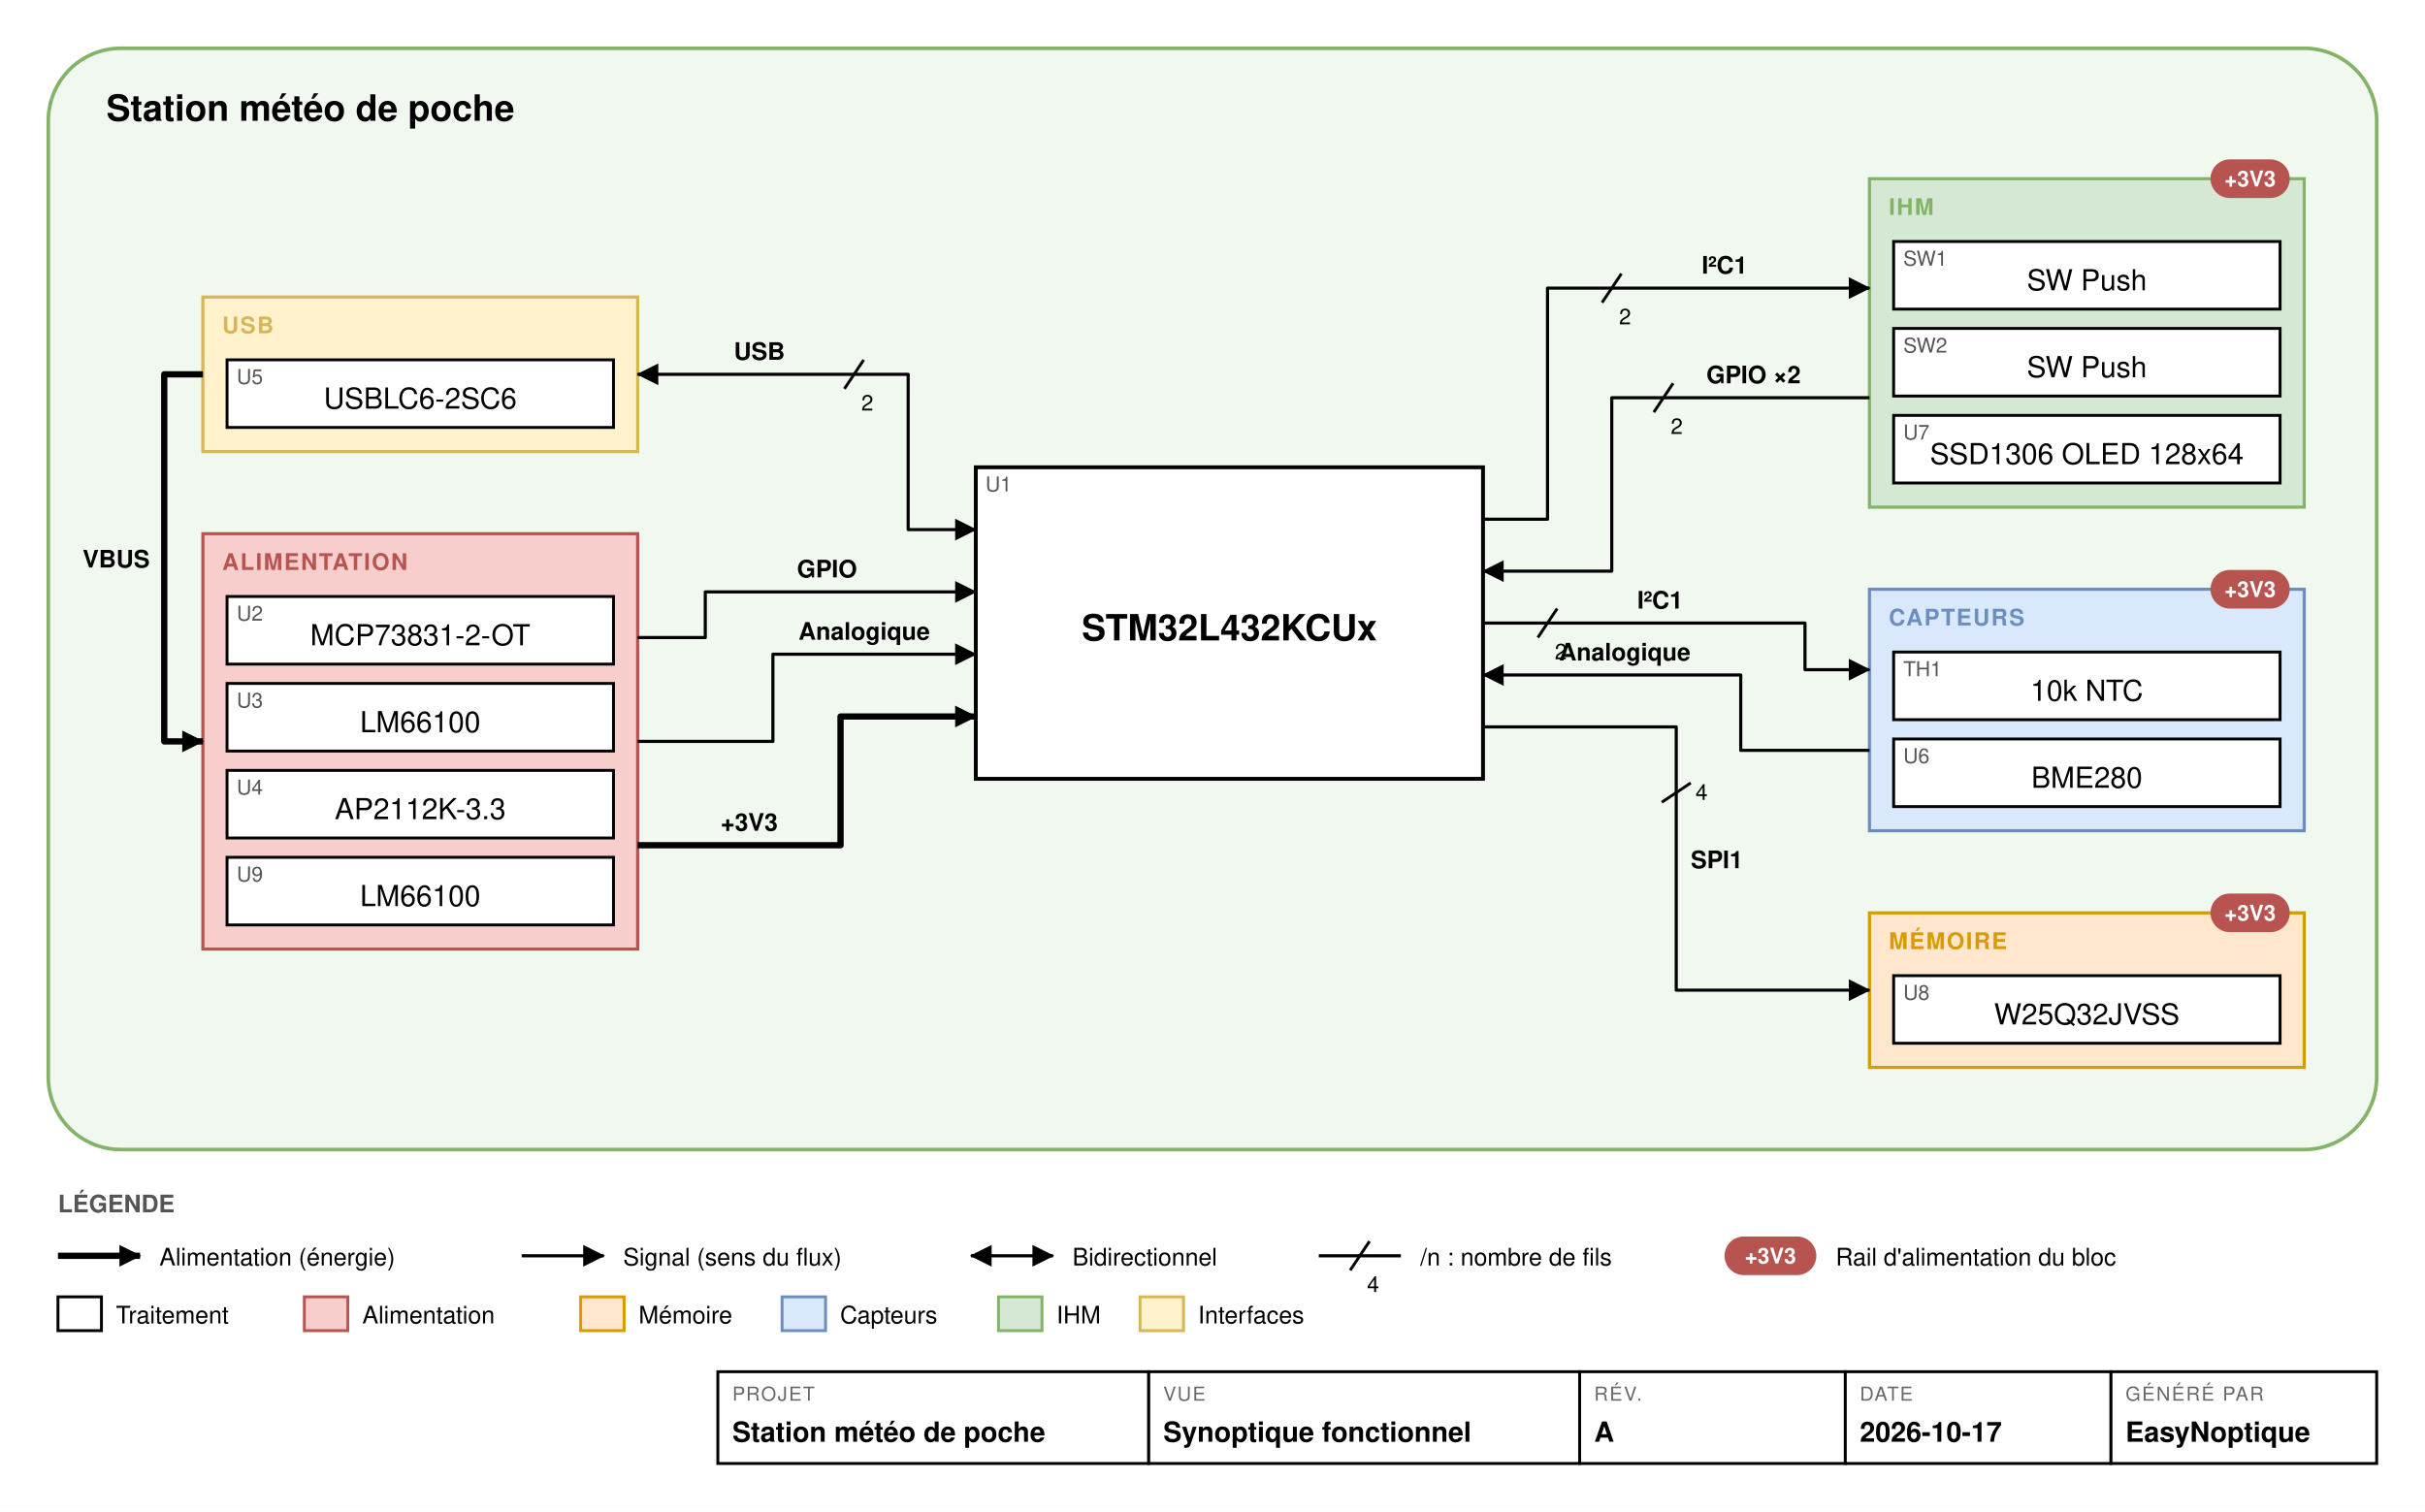
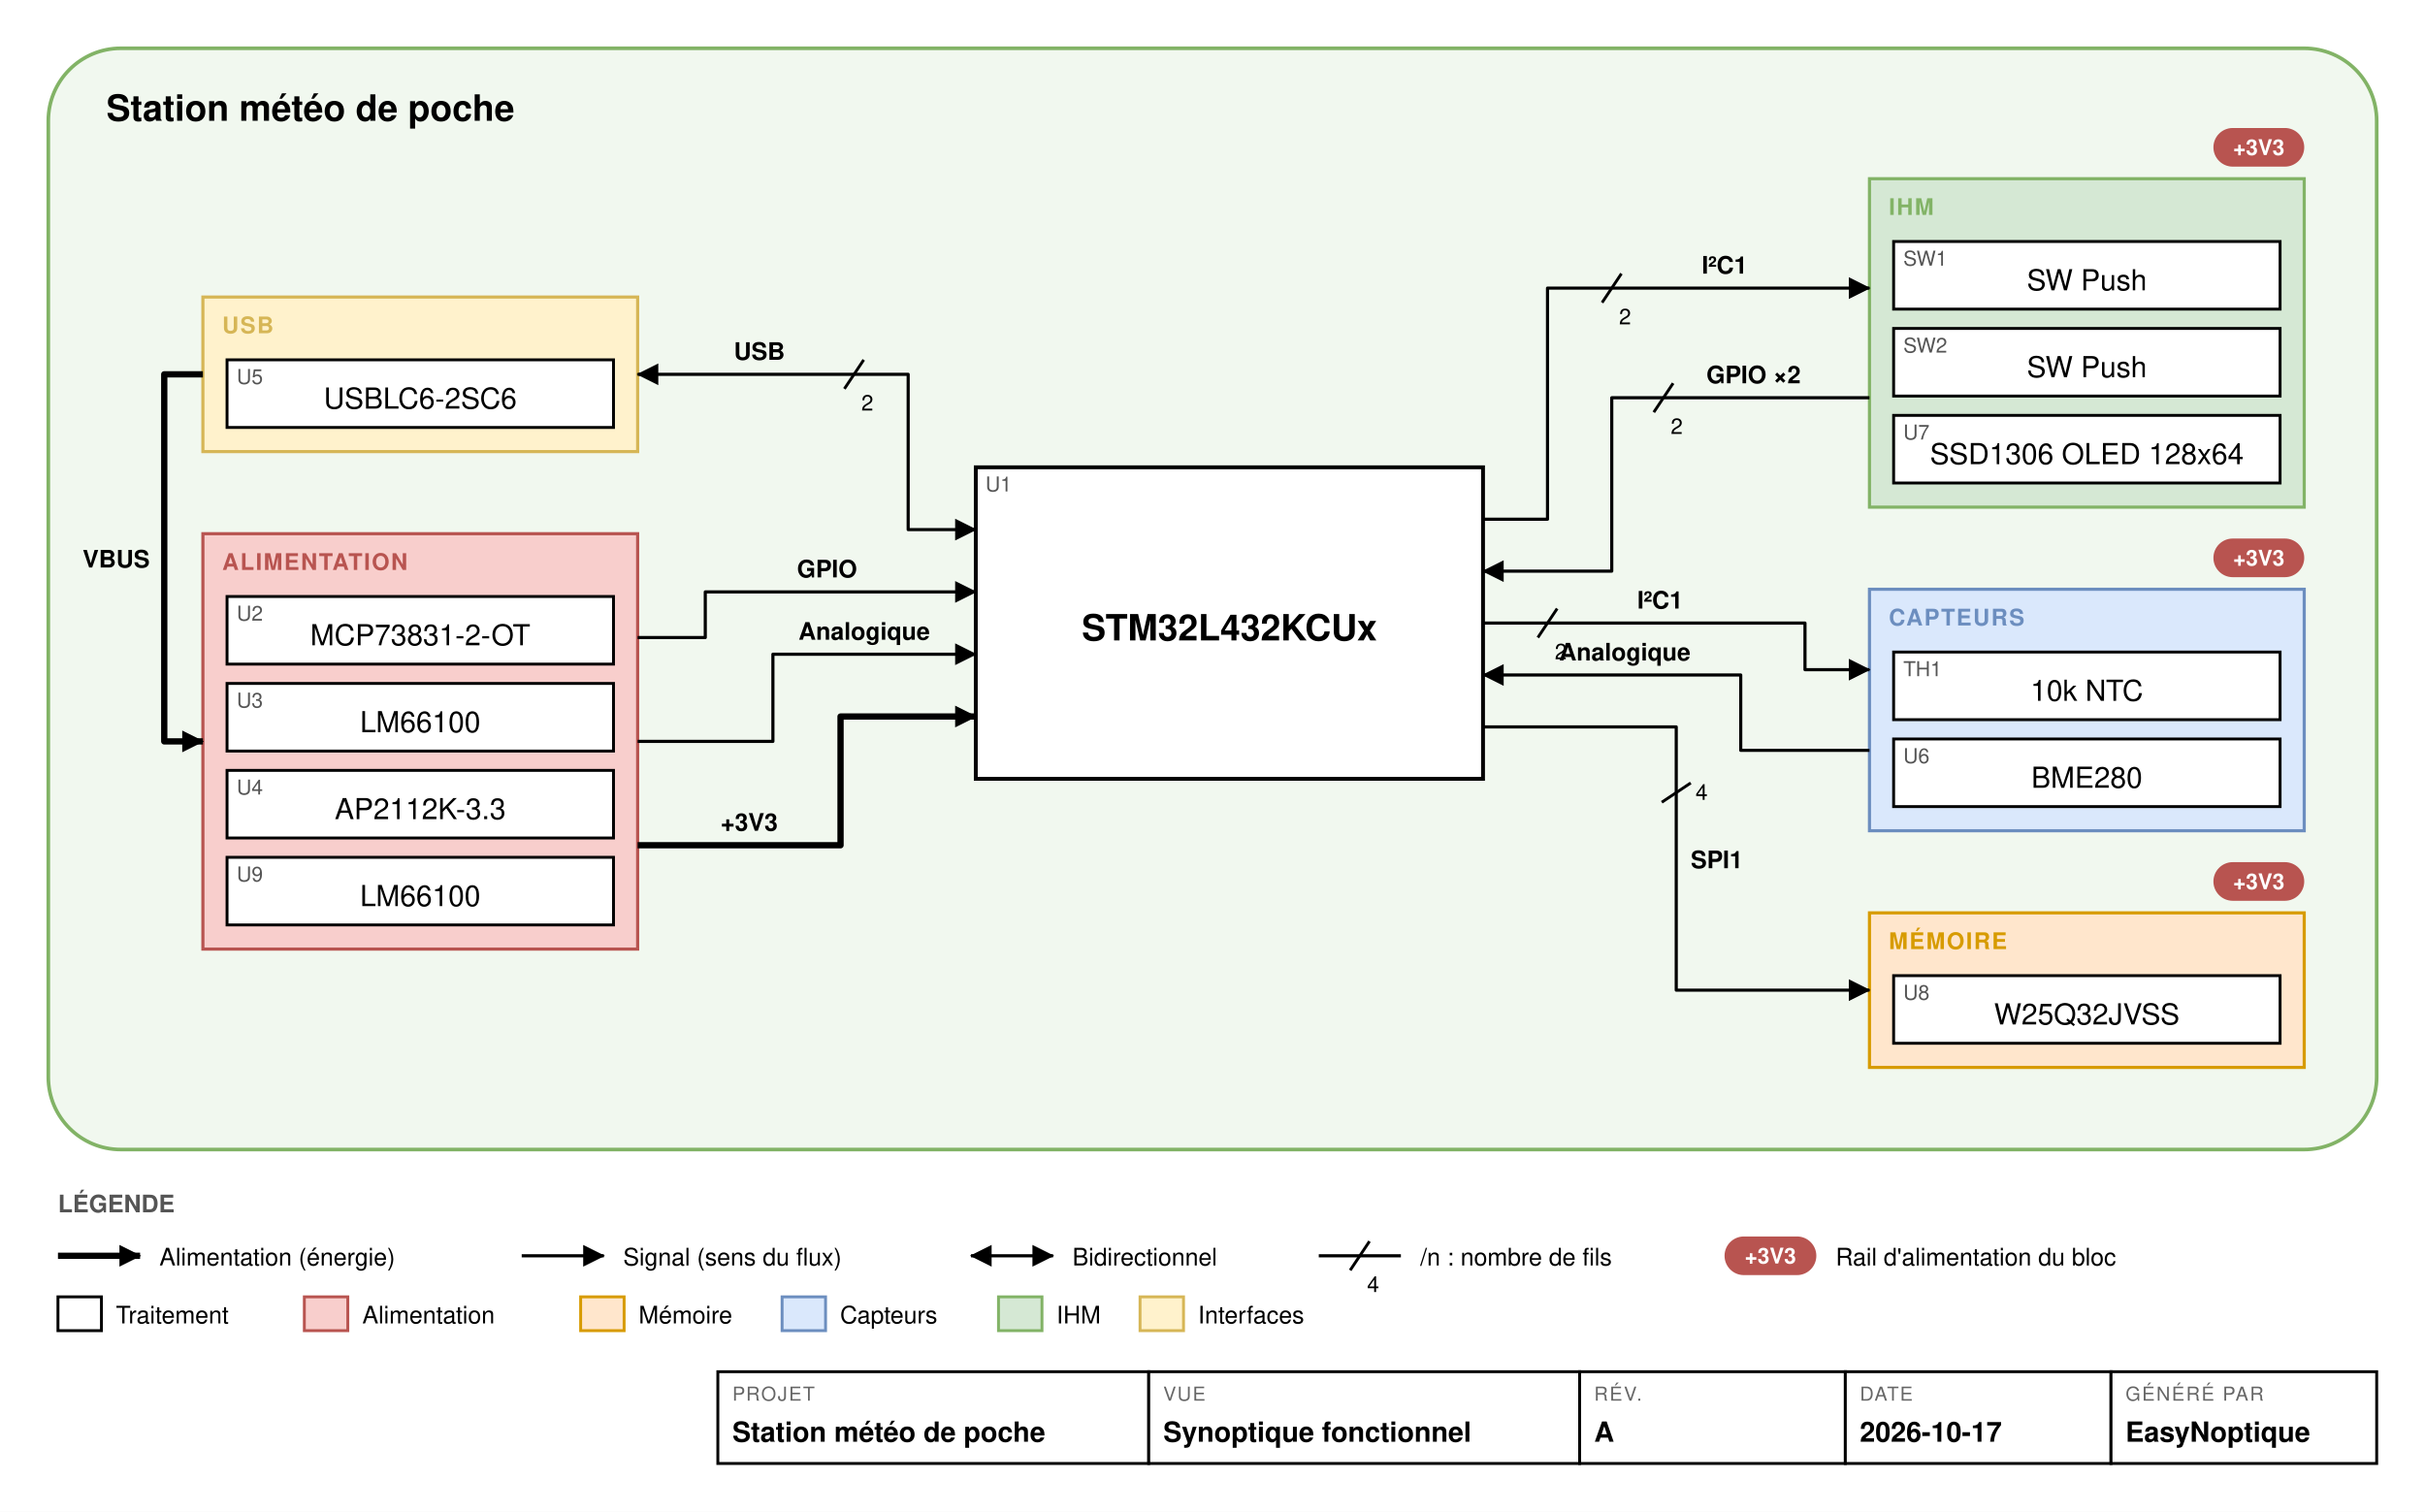
<svg xmlns="http://www.w3.org/2000/svg" viewBox="0 0 1004 626" width="1004" height="626" font-family="Helvetica, Arial, sans-serif" role="img" aria-label="Synoptique fonctionnel">
  <defs>
    <marker id="arrow-svg" viewBox="0 0 10 10" refX="9.5" refY="5" markerWidth="9" markerHeight="9" orient="auto-start-reverse" markerUnits="userSpaceOnUse">
      <path d="M0 0 L10 5 L0 10 z" fill="#000000" />
    </marker>
  </defs>
  <rect width="1004" height="626" fill="#ffffff" />
  <rect x="20" y="20" width="964" height="456" rx="30" fill="#f1f8ef" stroke="#82b366" stroke-width="1.5" />
  <g data-block="alim" class="blk">
    <rect x="84" y="221" width="180" height="172" fill="#f8cecc" stroke="#b85450" stroke-width="1.3" />
    <text x="92" y="236" font-size="9.5" font-weight="bold" letter-spacing="0.6" fill="#b85450">ALIMENTATION</text>
  </g>
  <g data-block="capteurs" class="blk">
    <rect x="774" y="244" width="180" height="100" fill="#dae8fc" stroke="#6c8ebf" stroke-width="1.3" />
    <text x="782" y="259" font-size="9.5" font-weight="bold" letter-spacing="0.6" fill="#6c8ebf">CAPTEURS</text>
  </g>
  <g data-block="ihm" class="blk">
    <rect x="774" y="74" width="180" height="136" fill="#d5e8d4" stroke="#82b366" stroke-width="1.3" />
    <text x="782" y="89" font-size="9.5" font-weight="bold" letter-spacing="0.6" fill="#82b366">IHM</text>
  </g>
  <g data-block="memoire" class="blk">
    <rect x="774" y="378" width="180" height="64" fill="#ffe6cc" stroke="#d79b00" stroke-width="1.3" />
    <text x="782" y="393" font-size="9.5" font-weight="bold" letter-spacing="0.6" fill="#d79b00">MÉMOIRE</text>
  </g>
  <g data-block="usb" class="blk">
    <rect x="84" y="123" width="180" height="64" fill="#fff2cc" stroke="#d6b656" stroke-width="1.3" />
    <text x="92" y="138" font-size="9.5" font-weight="bold" letter-spacing="0.6" fill="#d6b656">USB</text>
  </g>
  <g class="edge k-gpio" data-kind="gpio">
    <path d="M404 245.1 L292 245.1 L292 264 L264 264" fill="none" stroke="#000000" stroke-width="1.3" stroke-linejoin="round" marker-start="url(#arrow-svg)" />
    <text x="342.4" y="239.1" text-anchor="middle" font-size="10" font-weight="bold" paint-order="stroke" stroke="#f1f8ef" stroke-width="3" stroke-linejoin="round">GPIO</text>
  </g>
  <g class="edge k-analog" data-kind="analog">
    <path d="M404 270.9 L320 270.9 L320 307 L264 307" fill="none" stroke="#000000" stroke-width="1.3" stroke-linejoin="round" marker-start="url(#arrow-svg)" />
    <text x="357.8" y="264.9" text-anchor="middle" font-size="10" font-weight="bold" paint-order="stroke" stroke="#f1f8ef" stroke-width="3" stroke-linejoin="round">Analogique</text>
  </g>
  <g class="edge k-power" data-kind="power">
    <path d="M264 350 L348 350 L348 296.7 L404 296.7" fill="none" stroke="#000000" stroke-width="2.6" stroke-linejoin="round" marker-end="url(#arrow-svg)" />
    <text x="310.2" y="344" text-anchor="middle" font-size="10" font-weight="bold" paint-order="stroke" stroke="#f1f8ef" stroke-width="3" stroke-linejoin="round">+3V3</text>
  </g>
  <g class="edge k-usb" data-kind="usb">
    <path d="M404 219.3 L376 219.3 L376 155 L264 155" fill="none" stroke="#000000" stroke-width="1.3" stroke-linejoin="round" marker-end="url(#arrow-svg)" marker-start="url(#arrow-svg)" />
    <line x1="349.6" y1="161" x2="357.6" y2="149" stroke="#000000" stroke-width="1.2" />
    <text x="356.6" y="170" font-size="9">2</text>
    <text x="314.4" y="149" text-anchor="middle" font-size="10" font-weight="bold" paint-order="stroke" stroke="#f1f8ef" stroke-width="3" stroke-linejoin="round">USB</text>
  </g>
  <g class="edge k-i2c" data-kind="i2c">
    <path d="M614 215 L640.7 215 L640.7 119.3 L774 119.3" fill="none" stroke="#000000" stroke-width="1.3" stroke-linejoin="round" marker-end="url(#arrow-svg)" />
    <line x1="663.3" y1="125.3" x2="671.3" y2="113.3" stroke="#000000" stroke-width="1.2" />
    <text x="670.3" y="134.3" font-size="9">2</text>
    <text x="714" y="113.3" text-anchor="middle" font-size="10" font-weight="bold" paint-order="stroke" stroke="#f1f8ef" stroke-width="3" stroke-linejoin="round">I²C1</text>
  </g>
  <g class="edge k-gpio" data-kind="gpio">
    <path d="M614 236.5 L667.3 236.5 L667.3 164.7 L774 164.7" fill="none" stroke="#000000" stroke-width="1.3" stroke-linejoin="round" marker-start="url(#arrow-svg)" />
    <line x1="684.7" y1="170.7" x2="692.7" y2="158.7" stroke="#000000" stroke-width="1.2" />
    <text x="691.7" y="179.7" font-size="9">2</text>
    <text x="726" y="158.7" text-anchor="middle" font-size="10" font-weight="bold" paint-order="stroke" stroke="#f1f8ef" stroke-width="3" stroke-linejoin="round">GPIO ×2</text>
  </g>
  <g class="edge k-spi" data-kind="spi">
    <path d="M614 301 L694 301 L694 410 L774 410" fill="none" stroke="#000000" stroke-width="1.3" stroke-linejoin="round" marker-end="url(#arrow-svg)" />
    <line x1="688" y1="332.2" x2="700" y2="324.2" stroke="#000000" stroke-width="1.2" />
    <text x="702" y="331.2" font-size="9">4</text>
    <text x="700" y="359.5" text-anchor="start" font-size="10" font-weight="bold" paint-order="stroke" stroke="#f1f8ef" stroke-width="3" stroke-linejoin="round">SPI1</text>
  </g>
  <g class="edge k-analog" data-kind="analog">
    <path d="M614 279.5 L720.7 279.5 L720.7 310.7 L774 310.7" fill="none" stroke="#000000" stroke-width="1.3" stroke-linejoin="round" marker-start="url(#arrow-svg)" />
    <text x="672.7" y="273.5" text-anchor="middle" font-size="10" font-weight="bold" paint-order="stroke" stroke="#f1f8ef" stroke-width="3" stroke-linejoin="round">Analogique</text>
  </g>
  <g class="edge k-i2c" data-kind="i2c">
    <path d="M614 258 L747.3 258 L747.3 277.3 L774 277.3" fill="none" stroke="#000000" stroke-width="1.3" stroke-linejoin="round" marker-end="url(#arrow-svg)" />
    <line x1="636.7" y1="264" x2="644.7" y2="252" stroke="#000000" stroke-width="1.2" />
    <text x="643.7" y="273" font-size="9">2</text>
    <text x="687.3" y="252" text-anchor="middle" font-size="10" font-weight="bold" paint-order="stroke" stroke="#f1f8ef" stroke-width="3" stroke-linejoin="round">I²C1</text>
  </g>
  <g class="edge k-power" data-kind="power">
    <path d="M84 155 L68 155 L68 307 L84 307" fill="none" stroke="#000000" stroke-width="2.6" stroke-linejoin="round" marker-end="url(#arrow-svg)" />
    <text x="62" y="235" text-anchor="end" font-size="10" font-weight="bold" paint-order="stroke" stroke="#f1f8ef" stroke-width="3" stroke-linejoin="round">VBUS</text>
  </g>
  <g class="edge k-legend" data-kind="legend">
    <path d="M24 520 L58 520" fill="none" stroke="#000000" stroke-width="2.6" stroke-linejoin="round" marker-end="url(#arrow-svg)" />
  </g>
  <g class="edge k-legend" data-kind="legend">
    <path d="M216 520 L250 520" fill="none" stroke="#000000" stroke-width="1.3" stroke-linejoin="round" marker-end="url(#arrow-svg)" />
  </g>
  <g class="edge k-legend" data-kind="legend">
    <path d="M402 520 L436 520" fill="none" stroke="#000000" stroke-width="1.3" stroke-linejoin="round" marker-end="url(#arrow-svg)" marker-start="url(#arrow-svg)" />
  </g>
  <g class="edge k-legend" data-kind="legend">
    <path d="M546 520 L580 520" fill="none" stroke="#000000" stroke-width="1.3" stroke-linejoin="round" />
    <line x1="559" y1="526" x2="567" y2="514" stroke="#000000" stroke-width="1.2" />
    <text x="566" y="535" font-size="9">4</text>
  </g>
  <g data-block="mcu" class="blk">
    <rect x="404" y="193.5" width="210" height="129" fill="#ffffff" stroke="#000000" stroke-width="1.6" />
    <text x="509" y="265.2" text-anchor="middle" font-size="15" font-weight="bold" fill="#000000">STM32L432KCUx</text>
    <text x="408" y="203.5" font-size="8.5" fill="#555555">U1</text>
  </g>
  <g data-block="alim" class="blk">
    <rect x="94" y="247" width="160" height="28" fill="#ffffff" stroke="#000000" stroke-width="1.2" />
    <text x="174" y="267.2" text-anchor="middle" font-size="12" font-weight="normal" fill="#000000">MCP73831-2-OT</text>
    <text x="98" y="257" font-size="8.5" fill="#555555">U2</text>
  </g>
  <g data-block="alim" class="blk">
    <rect x="94" y="283" width="160" height="28" fill="#ffffff" stroke="#000000" stroke-width="1.2" />
    <text x="174" y="303.2" text-anchor="middle" font-size="12" font-weight="normal" fill="#000000">LM66100</text>
    <text x="98" y="293" font-size="8.5" fill="#555555">U3</text>
  </g>
  <g data-block="alim" class="blk">
    <rect x="94" y="319" width="160" height="28" fill="#ffffff" stroke="#000000" stroke-width="1.2" />
    <text x="174" y="339.2" text-anchor="middle" font-size="12" font-weight="normal" fill="#000000">AP2112K-3.3</text>
    <text x="98" y="329" font-size="8.5" fill="#555555">U4</text>
  </g>
  <g data-block="alim" class="blk">
    <rect x="94" y="355" width="160" height="28" fill="#ffffff" stroke="#000000" stroke-width="1.2" />
    <text x="174" y="375.2" text-anchor="middle" font-size="12" font-weight="normal" fill="#000000">LM66100</text>
    <text x="98" y="365" font-size="8.5" fill="#555555">U9</text>
  </g>
  <g data-block="capteurs" class="blk">
    <rect x="784" y="270" width="160" height="28" fill="#ffffff" stroke="#000000" stroke-width="1.2" />
    <text x="864" y="290.2" text-anchor="middle" font-size="12" font-weight="normal" fill="#000000">10k NTC</text>
    <text x="788" y="280" font-size="8.5" fill="#555555">TH1</text>
  </g>
  <g data-block="capteurs" class="blk">
    <rect x="784" y="306" width="160" height="28" fill="#ffffff" stroke="#000000" stroke-width="1.2" />
    <text x="864" y="326.2" text-anchor="middle" font-size="12" font-weight="normal" fill="#000000">BME280</text>
    <text x="788" y="316" font-size="8.5" fill="#555555">U6</text>
  </g>
  <g data-block="ihm" class="blk">
    <rect x="784" y="100" width="160" height="28" fill="#ffffff" stroke="#000000" stroke-width="1.2" />
    <text x="864" y="120.2" text-anchor="middle" font-size="12" font-weight="normal" fill="#000000">SW Push</text>
    <text x="788" y="110" font-size="8.5" fill="#555555">SW1</text>
  </g>
  <g data-block="ihm" class="blk">
    <rect x="784" y="136" width="160" height="28" fill="#ffffff" stroke="#000000" stroke-width="1.2" />
    <text x="864" y="156.2" text-anchor="middle" font-size="12" font-weight="normal" fill="#000000">SW Push</text>
    <text x="788" y="146" font-size="8.5" fill="#555555">SW2</text>
  </g>
  <g data-block="ihm" class="blk">
    <rect x="784" y="172" width="160" height="28" fill="#ffffff" stroke="#000000" stroke-width="1.2" />
    <text x="864" y="192.2" text-anchor="middle" font-size="12" font-weight="normal" fill="#000000">SSD1306 OLED 128x64</text>
    <text x="788" y="182" font-size="8.5" fill="#555555">U7</text>
  </g>
  <g data-block="memoire" class="blk">
    <rect x="784" y="404" width="160" height="28" fill="#ffffff" stroke="#000000" stroke-width="1.2" />
    <text x="864" y="424.2" text-anchor="middle" font-size="12" font-weight="normal" fill="#000000">W25Q32JVSS</text>
    <text x="788" y="414" font-size="8.5" fill="#555555">U8</text>
  </g>
  <g data-block="usb" class="blk">
    <rect x="94" y="149" width="160" height="28" fill="#ffffff" stroke="#000000" stroke-width="1.2" />
    <text x="174" y="169.2" text-anchor="middle" font-size="12" font-weight="normal" fill="#000000">USBLC6-2SC6</text>
    <text x="98" y="159" font-size="8.5" fill="#555555">U5</text>
  </g>
  <g>
    <rect x="24" y="537" width="18" height="14" fill="#ffffff" stroke="#000000" stroke-width="1.2" />
  </g>
  <g>
    <rect x="126" y="537" width="18" height="14" fill="#f8cecc" stroke="#b85450" stroke-width="1.2" />
  </g>
  <g>
    <rect x="240.4" y="537" width="18" height="14" fill="#ffe6cc" stroke="#d79b00" stroke-width="1.2" />
  </g>
  <g>
    <rect x="323.8" y="537" width="18" height="14" fill="#dae8fc" stroke="#6c8ebf" stroke-width="1.2" />
  </g>
  <g>
    <rect x="413.4" y="537" width="18" height="14" fill="#d5e8d4" stroke="#82b366" stroke-width="1.2" />
  </g>
  <g>
    <rect x="472" y="537" width="18" height="14" fill="#fff2cc" stroke="#d6b656" stroke-width="1.2" />
  </g>
  <g>
    <rect x="297.2" y="568" width="178.4" height="38" fill="#ffffff" stroke="#000000" stroke-width="1.2" />
    <text x="303.2" y="580" font-size="8" letter-spacing="0.6" fill="#666666">PROJET</text>
    <text x="303.2" y="597" font-size="11.5" font-weight="bold">Station météo de poche</text>
  </g>
  <g>
    <rect x="475.6" y="568" width="178.4" height="38" fill="#ffffff" stroke="#000000" stroke-width="1.2" />
    <text x="481.6" y="580" font-size="8" letter-spacing="0.6" fill="#666666">VUE</text>
    <text x="481.6" y="597" font-size="11.5" font-weight="bold">Synoptique fonctionnel</text>
  </g>
  <g>
    <rect x="654" y="568" width="110" height="38" fill="#ffffff" stroke="#000000" stroke-width="1.2" />
    <text x="660" y="580" font-size="8" letter-spacing="0.6" fill="#666666">RÉV.</text>
    <text x="660" y="597" font-size="11.5" font-weight="bold">A</text>
  </g>
  <g>
    <rect x="764" y="568" width="110" height="38" fill="#ffffff" stroke="#000000" stroke-width="1.2" />
    <text x="770" y="580" font-size="8" letter-spacing="0.6" fill="#666666">DATE</text>
    <text x="770" y="597" font-size="11.5" font-weight="bold">2026-10-17</text>
  </g>
  <g>
    <rect x="874" y="568" width="110" height="38" fill="#ffffff" stroke="#000000" stroke-width="1.2" />
    <text x="880" y="580" font-size="8" letter-spacing="0.6" fill="#666666">GÉNÉRÉ PAR</text>
    <text x="880" y="597" font-size="11.5" font-weight="bold">EasyNoptique</text>
  </g>
  <g class="badge">
-     <rect x="915.2" y="236" width="32.8" height="16" rx="8" fill="#b85450" />
-     <text x="931.6" y="247.2" text-anchor="middle" font-size="9" font-weight="bold" fill="#ffffff">+3V3</text>
-   </g>
-   <g class="badge">
-     <rect x="915.2" y="66" width="32.8" height="16" rx="8" fill="#b85450" />
-     <text x="931.6" y="77.2" text-anchor="middle" font-size="9" font-weight="bold" fill="#ffffff">+3V3</text>
-   </g>
-   <g class="badge">
-     <rect x="915.2" y="370" width="32.8" height="16" rx="8" fill="#b85450" />
-     <text x="931.6" y="381.2" text-anchor="middle" font-size="9" font-weight="bold" fill="#ffffff">+3V3</text>
+     <rect x="916.4" y="223" width="37.6" height="16" rx="8" fill="#b85450" />
+     <text x="935.2" y="234.2" text-anchor="middle" font-size="9" font-weight="bold" fill="#ffffff">+3V3</text>
+   </g>
+   <g class="badge">
+     <rect x="916.4" y="53" width="37.6" height="16" rx="8" fill="#b85450" />
+     <text x="935.2" y="64.2" text-anchor="middle" font-size="9" font-weight="bold" fill="#ffffff">+3V3</text>
+   </g>
+   <g class="badge">
+     <rect x="916.4" y="357" width="37.6" height="16" rx="8" fill="#b85450" />
+     <text x="935.2" y="368.2" text-anchor="middle" font-size="9" font-weight="bold" fill="#ffffff">+3V3</text>
  </g>
  <g class="badge">
    <rect x="714" y="512" width="38" height="16" rx="8" fill="#b85450" />
    <text x="733" y="523.2" text-anchor="middle" font-size="9" font-weight="bold" fill="#ffffff">+3V3</text>
  </g>
  <text x="44" y="50" text-anchor="start" font-size="15" font-weight="bold" fill="#000000">Station météo de poche</text>
  <text x="24" y="502" text-anchor="start" font-size="10" font-weight="bold" fill="#555555">LÉGENDE</text>
  <text x="66" y="524" text-anchor="start" font-size="10" font-weight="normal" fill="#000000">Alimentation (énergie)</text>
  <text x="258" y="524" text-anchor="start" font-size="10" font-weight="normal" fill="#000000">Signal (sens du flux)</text>
  <text x="444" y="524" text-anchor="start" font-size="10" font-weight="normal" fill="#000000">Bidirectionnel</text>
  <text x="588" y="524" text-anchor="start" font-size="10" font-weight="normal" fill="#000000">/n : nombre de fils</text>
  <text x="760" y="524" text-anchor="start" font-size="10" font-weight="normal" fill="#000000">Rail d'alimentation du bloc</text>
  <text x="48" y="548" text-anchor="start" font-size="10" font-weight="normal" fill="#000000">Traitement</text>
  <text x="150" y="548" text-anchor="start" font-size="10" font-weight="normal" fill="#000000">Alimentation</text>
  <text x="264.4" y="548" text-anchor="start" font-size="10" font-weight="normal" fill="#000000">Mémoire</text>
  <text x="347.8" y="548" text-anchor="start" font-size="10" font-weight="normal" fill="#000000">Capteurs</text>
  <text x="437.4" y="548" text-anchor="start" font-size="10" font-weight="normal" fill="#000000">IHM</text>
  <text x="496" y="548" text-anchor="start" font-size="10" font-weight="normal" fill="#000000">Interfaces</text>
</svg>
